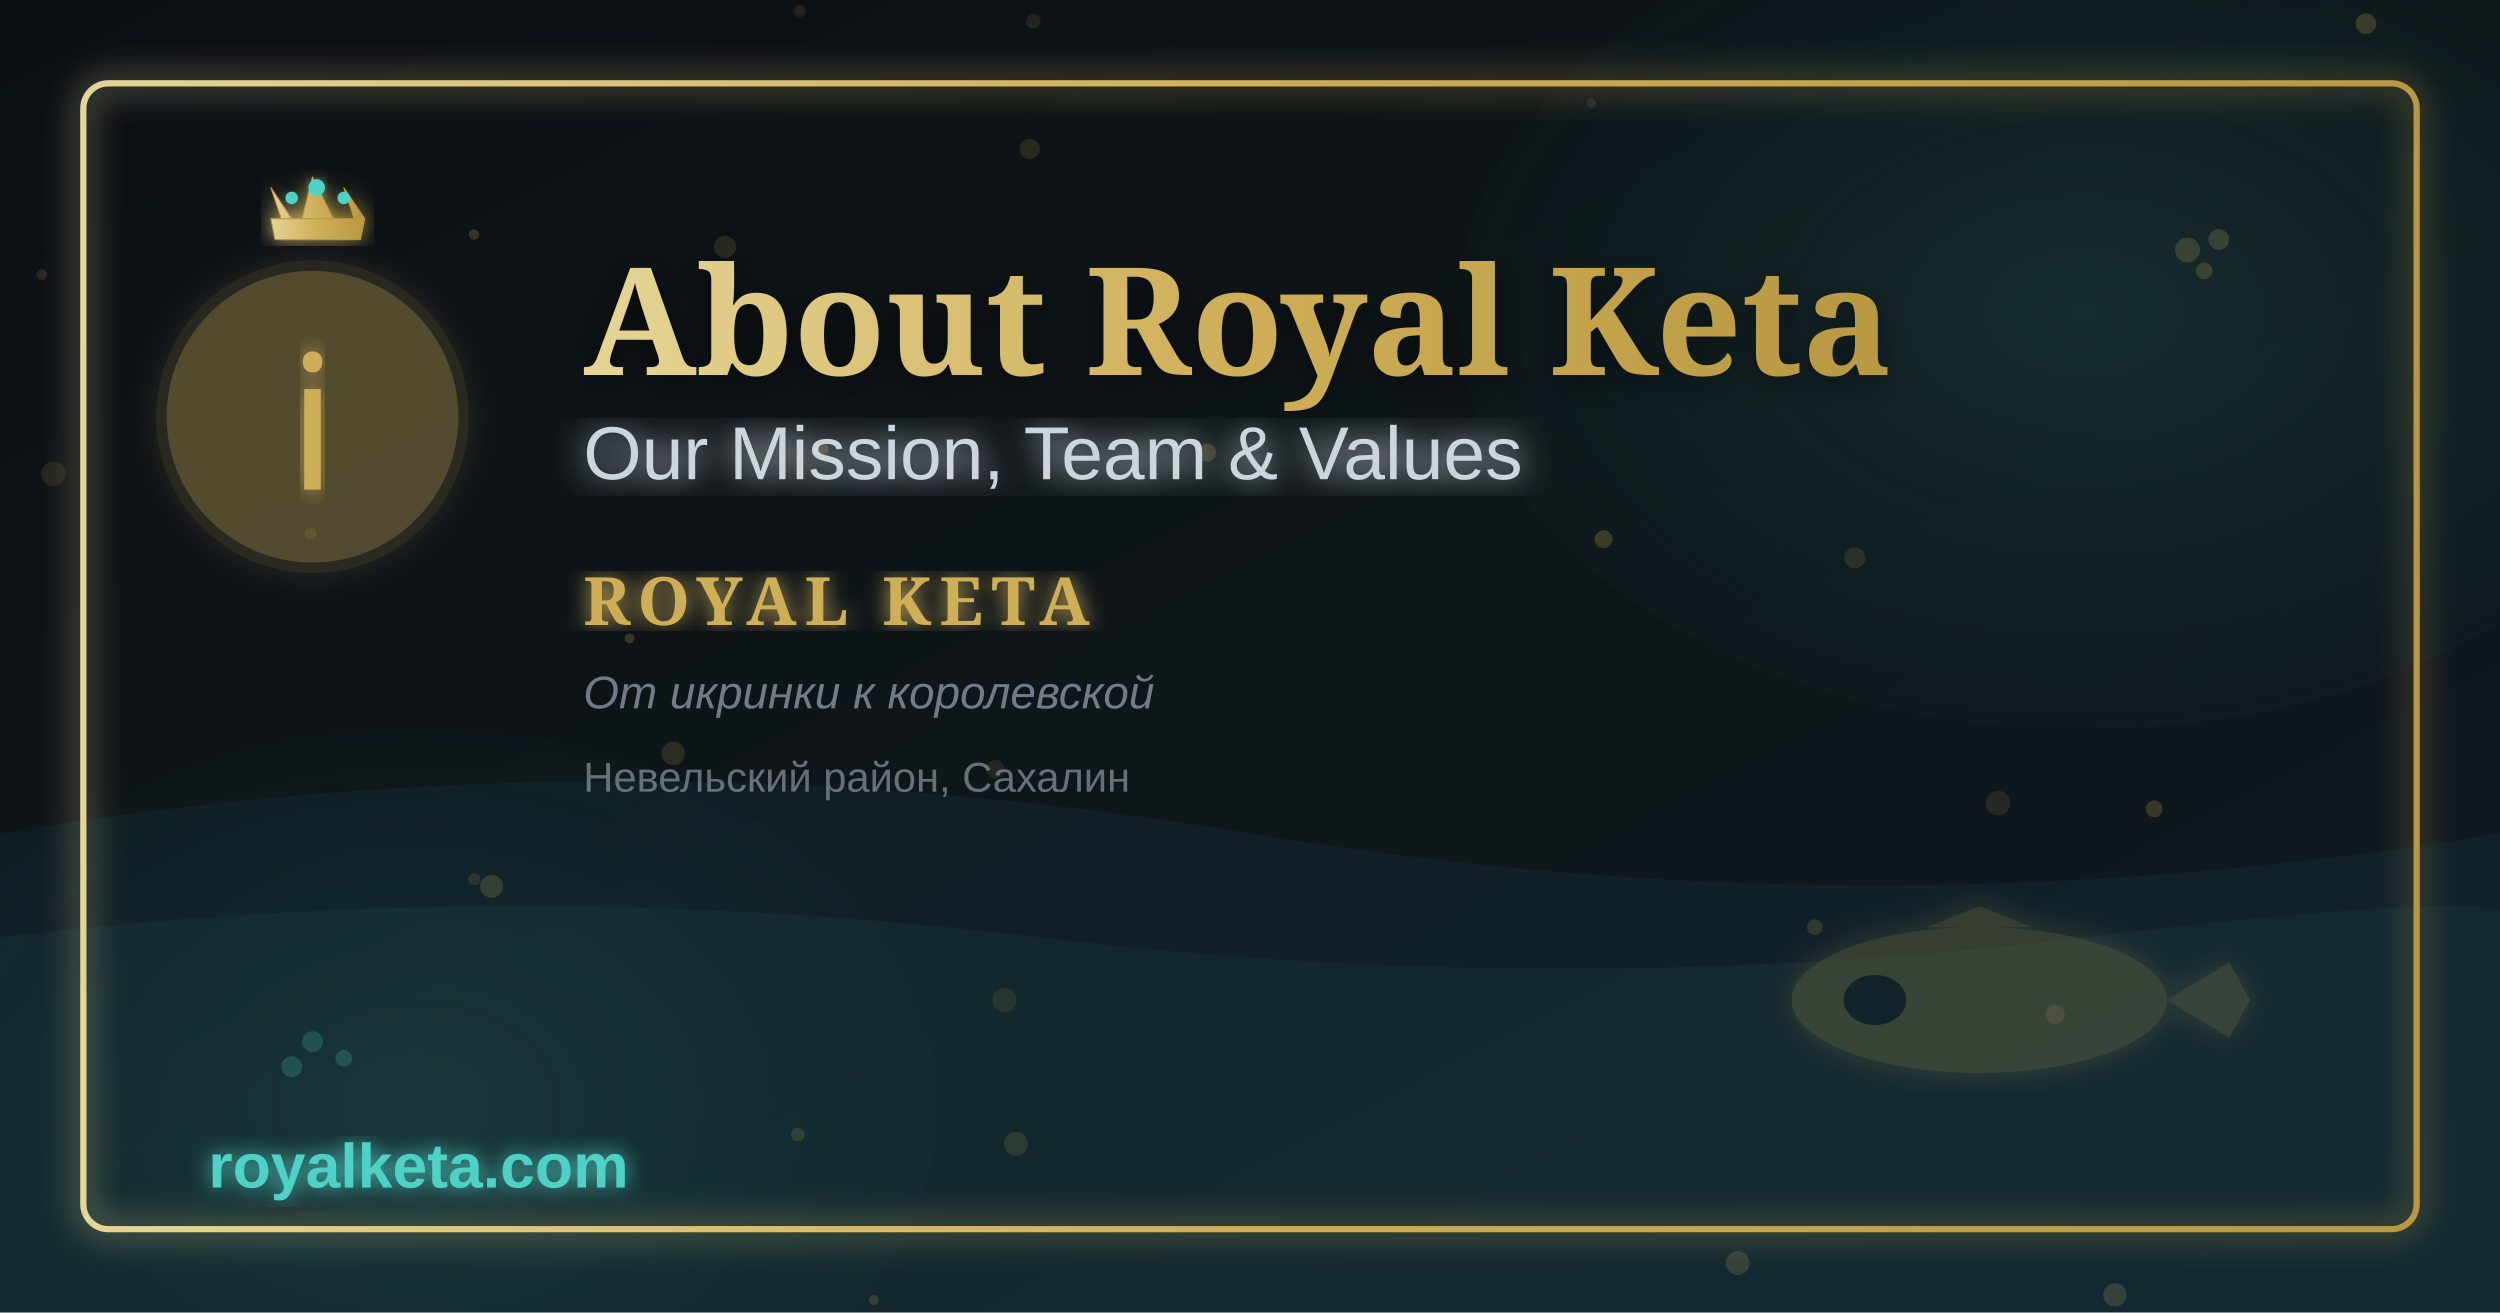
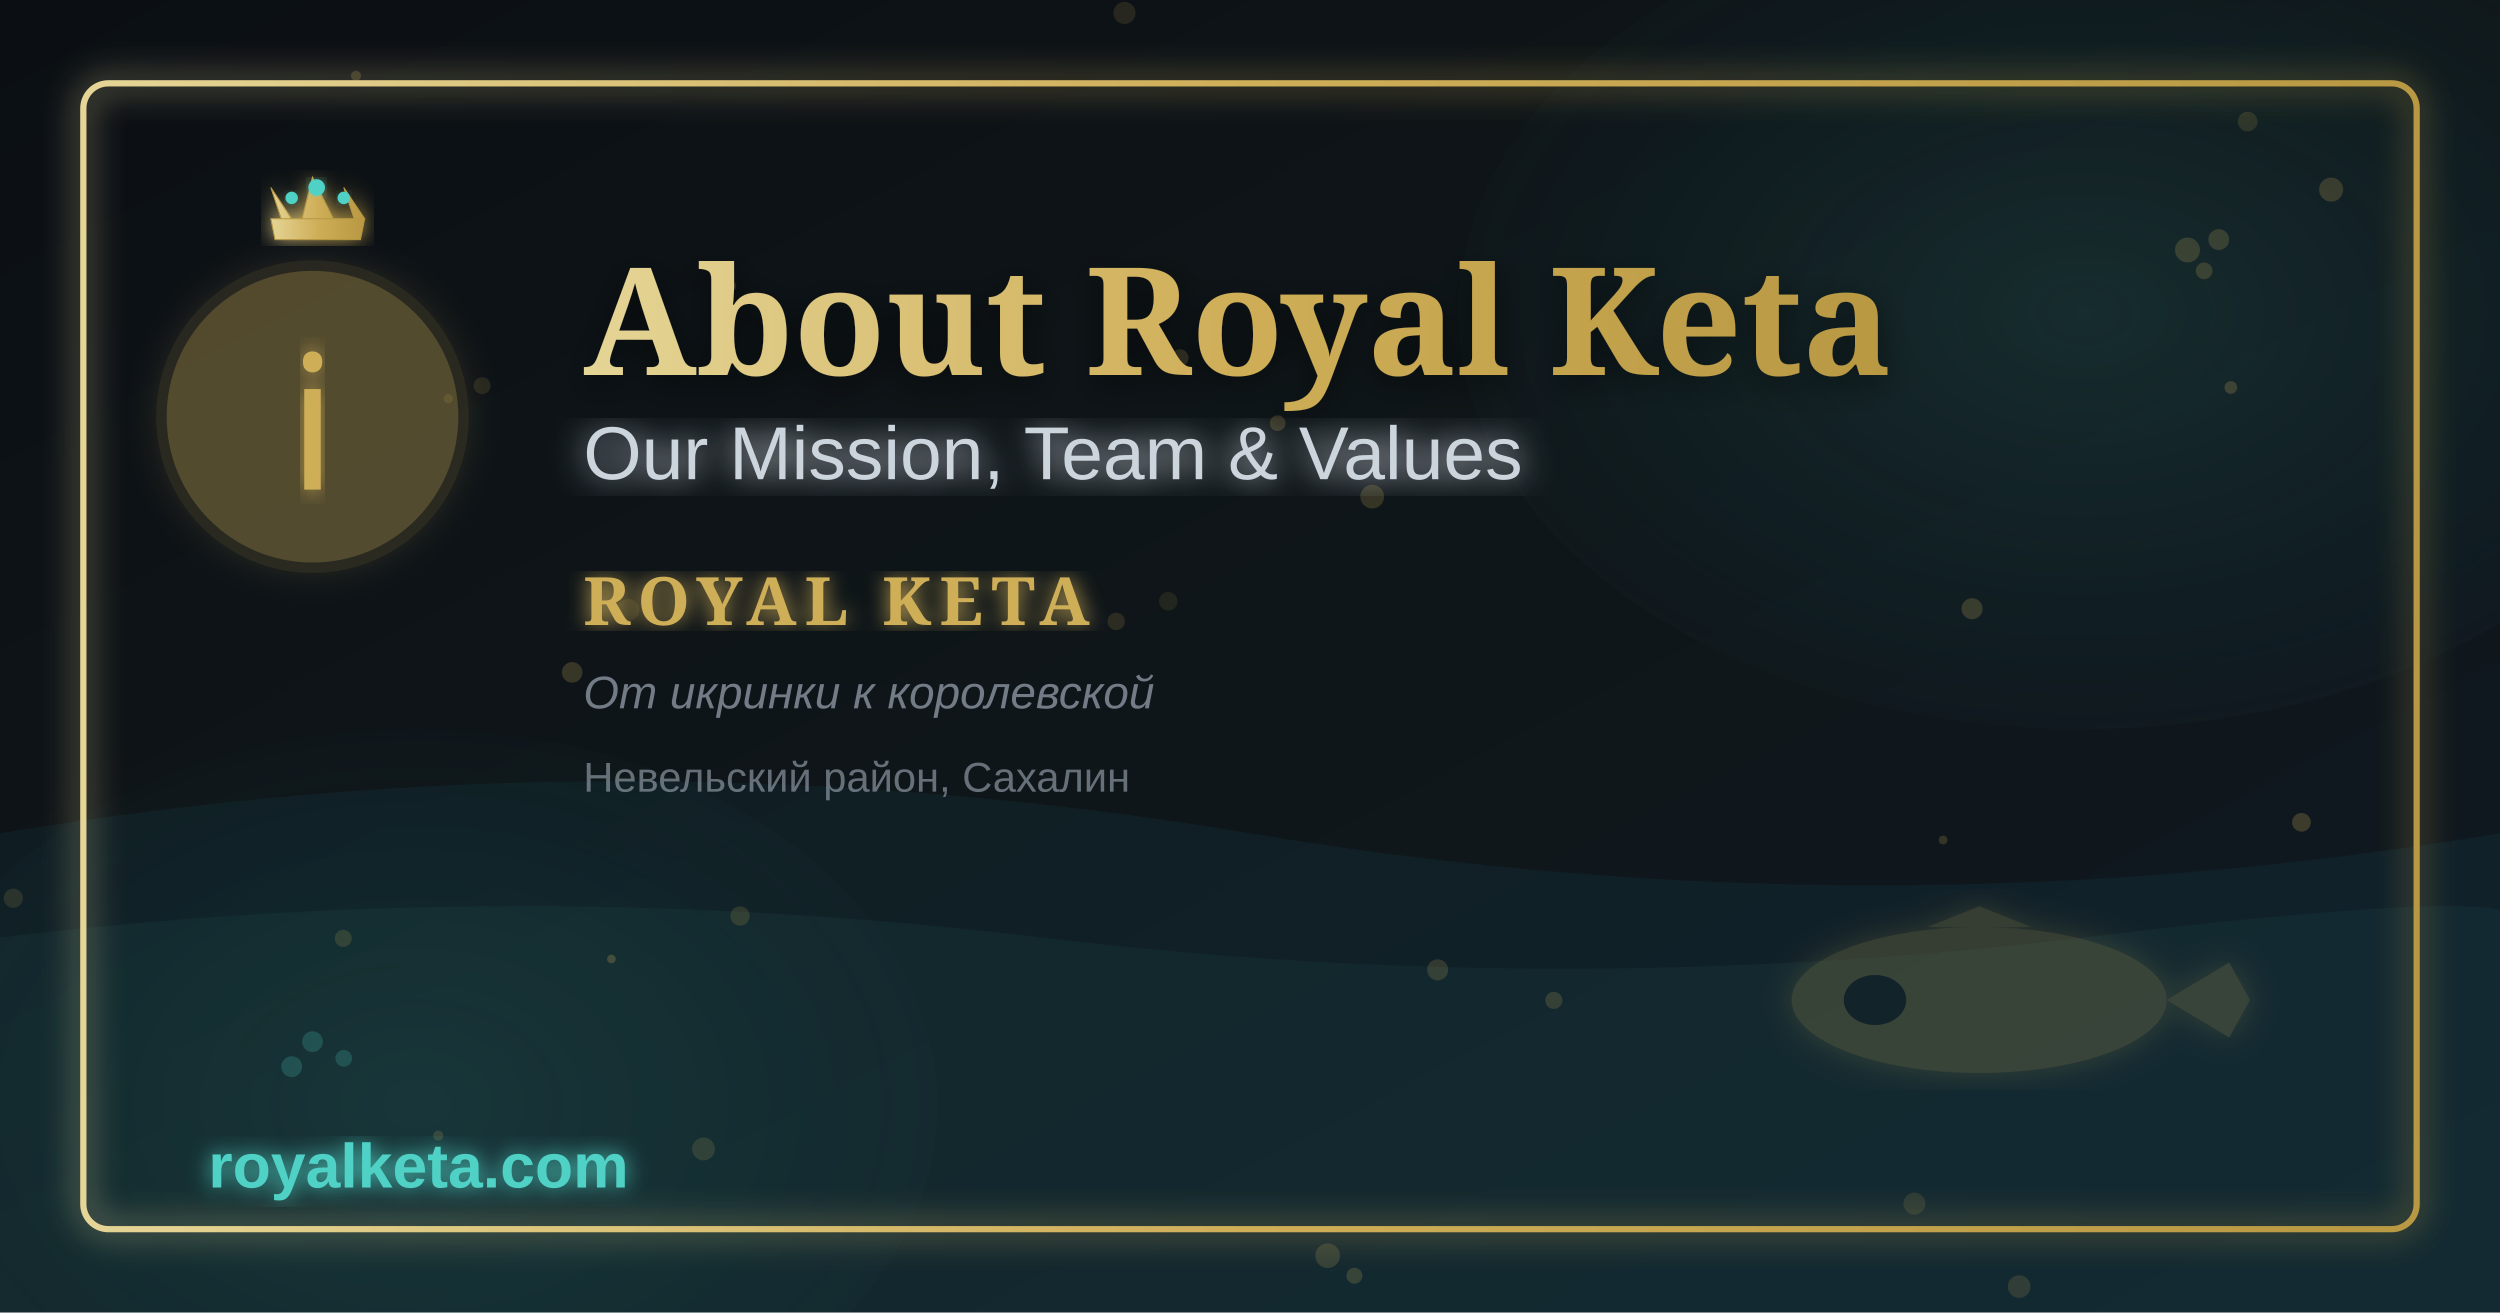
<svg xmlns="http://www.w3.org/2000/svg" width="1200" height="630">
  <defs>
    <linearGradient id="bgGradient" x1="0%" y1="0%" x2="100%" y2="100%">
      <stop offset="0%" style="stop-color:#0B0F14;stop-opacity:1" />
      <stop offset="50%" style="stop-color:#0F1619;stop-opacity:1" />
      <stop offset="100%" style="stop-color:#0F1922;stop-opacity:1" />
    </linearGradient>
    <linearGradient id="goldGradient" x1="0%" y1="0%" x2="100%" y2="0%">
      <stop offset="0%" style="stop-color:#E5D596;stop-opacity:1" />
      <stop offset="50%" style="stop-color:#CFAE58;stop-opacity:1" />
      <stop offset="100%" style="stop-color:#B89842;stop-opacity:1" />
    </linearGradient>
    <radialGradient id="oceanGradient" cx="50%" cy="50%" r="50%">
      <stop offset="0%" style="stop-color:#4FD1C5;stop-opacity:0.3" />
      <stop offset="100%" style="stop-color:#1E90A0;stop-opacity:0.05" />
    </radialGradient>
    <filter id="glow">
      <feGaussianBlur stdDeviation="5" result="coloredBlur" />
      <feMerge>
        <feMergeNode in="coloredBlur" />
        <feMergeNode in="SourceGraphic" />
      </feMerge>
    </filter>
    <filter id="softGlow">
      <feGaussianBlur stdDeviation="8" result="coloredBlur" />
      <feMerge>
        <feMergeNode in="coloredBlur" />
        <feMergeNode in="SourceGraphic" />
      </feMerge>
    </filter>
    <filter id="shadow">
      <feDropShadow dx="0" dy="4" stdDeviation="8" flood-color="#000000" flood-opacity="0.5" />
    </filter>
  </defs>
  <rect width="1200" height="630" fill="url(#bgGradient)" />
  <ellipse cx="1000" cy="150" rx="300" ry="200" fill="url(#oceanGradient)" opacity="0.4" />
  <ellipse cx="200" cy="530" rx="250" ry="180" fill="url(#oceanGradient)" opacity="0.3" />
  <path d="M 0 400 Q 300 350 600 400 T 1200 400 L 1200 630 L 0 630 Z" fill="#1E90A0" opacity="0.08" />
  <path d="M 0 450 Q 250 420 500 450 T 1000 450 T 1200 450 L 1200 630 L 0 630 Z" fill="#4FD1C5" opacity="0.05" />
-   <circle cx="579.321" cy="217.22" r="4.317" fill="#CFAE58" opacity="0.201" />
-   <circle cx="1015.164" cy="621.564" r="5.605" fill="#CFAE58" opacity="0.189" />
-   <circle cx="1033.987" cy="388.264" r="4.027" fill="#CFAE58" opacity="0.213" />
-   <circle cx="986.545" cy="486.965" r="4.601" fill="#CFAE58" opacity="0.13" />
-   <circle cx="1135.675" cy="11.375" r="4.96" fill="#CFAE58" opacity="0.226" />
-   <circle cx="400.478" cy="299.412" r="2.075" fill="#CFAE58" opacity="0.12" />
-   <circle cx="419.487" cy="624.075" r="2.409" fill="#CFAE58" opacity="0.186" />
-   <circle cx="149.126" cy="256.289" r="2.775" fill="#CFAE58" opacity="0.123" />
-   <circle cx="482.184" cy="480.08" r="5.805" fill="#CFAE58" opacity="0.107" />
-   <circle cx="494.345" cy="71.513" r="4.871" fill="#CFAE58" opacity="0.141" />
-   <circle cx="871.107" cy="445.037" r="3.761" fill="#CFAE58" opacity="0.171" />
-   <circle cx="227.518" cy="112.538" r="2.527" fill="#CFAE58" opacity="0.211" />
-   <circle cx="383.932" cy="5.338" r="2.9" fill="#CFAE58" opacity="0.11" />
-   <circle cx="235.965" cy="425.435" r="5.506" fill="#CFAE58" opacity="0.192" />
-   <circle cx="302.179" cy="306.424" r="2.358" fill="#CFAE58" opacity="0.215" />
-   <circle cx="495.983" cy="10.222" r="3.489" fill="#CFAE58" opacity="0.114" />
-   <circle cx="227.678" cy="421.984" r="2.944" fill="#CFAE58" opacity="0.129" />
-   <circle cx="382.955" cy="544.569" r="3.272" fill="#CFAE58" opacity="0.154" />
-   <circle cx="347.995" cy="118.57" r="5.321" fill="#CFAE58" opacity="0.138" />
-   <circle cx="890.378" cy="267.779" r="5.052" fill="#CFAE58" opacity="0.135" />
-   <circle cx="477.73" cy="369.159" r="4.4" fill="#CFAE58" opacity="0.112" />
-   <circle cx="959.001" cy="385.464" r="5.895" fill="#CFAE58" opacity="0.118" />
-   <circle cx="25.61" cy="227.387" r="5.892" fill="#CFAE58" opacity="0.119" />
-   <circle cx="834.105" cy="606.276" r="5.718" fill="#CFAE58" opacity="0.188" />
-   <circle cx="323.182" cy="361.678" r="5.635" fill="#CFAE58" opacity="0.157" />
-   <circle cx="769.694" cy="258.818" r="4.302" fill="#CFAE58" opacity="0.229" />
-   <circle cx="487.651" cy="549.074" r="5.719" fill="#CFAE58" opacity="0.145" />
-   <circle cx="20.054" cy="131.768" r="2.55" fill="#CFAE58" opacity="0.146" />
-   <circle cx="763.79" cy="49.574" r="2.303" fill="#CFAE58" opacity="0.117" />
-   <circle cx="395.378" cy="215.418" r="2.502" fill="#CFAE58" opacity="0.228" />
+   <circle cx="969.204" cy="617.555" r="5.44" fill="#CFAE58" opacity="0.159" />
+   <circle cx="658.655" cy="238.373" r="5.706" fill="#CFAE58" opacity="0.202" />
+   <circle cx="164.758" cy="450.419" r="4.081" fill="#CFAE58" opacity="0.163" />
+   <circle cx="745.843" cy="480.18" r="4.119" fill="#CFAE58" opacity="0.182" />
+   <circle cx="301.626" cy="292.744" r="5.243" fill="#CFAE58" opacity="0.11" />
+   <circle cx="337.691" cy="551.497" r="5.493" fill="#CFAE58" opacity="0.159" />
+   <circle cx="560.77" cy="288.598" r="4.445" fill="#CFAE58" opacity="0.108" />
+   <circle cx="1118.942" cy="91.021" r="5.771" fill="#CFAE58" opacity="0.209" />
+   <circle cx="650.114" cy="612.345" r="3.836" fill="#CFAE58" opacity="0.2" />
+   <circle cx="6.365" cy="431.157" r="4.617" fill="#CFAE58" opacity="0.14" />
+   <circle cx="918.913" cy="577.714" r="5.268" fill="#CFAE58" opacity="0.13" />
+   <circle cx="637.27" cy="602.738" r="5.922" fill="#CFAE58" opacity="0.179" />
+   <circle cx="539.737" cy="6.228" r="5.302" fill="#CFAE58" opacity="0.133" />
+   <circle cx="351.033" cy="137.397" r="2.399" fill="#CFAE58" opacity="0.175" />
+   <circle cx="355.229" cy="439.687" r="4.633" fill="#CFAE58" opacity="0.165" />
+   <circle cx="946.596" cy="292.178" r="5.066" fill="#CFAE58" opacity="0.211" />
+   <circle cx="1070.799" cy="185.981" r="3.039" fill="#CFAE58" opacity="0.219" />
+   <circle cx="293.473" cy="460.329" r="2.073" fill="#CFAE58" opacity="0.248" />
+   <circle cx="1078.87" cy="58.361" r="4.727" fill="#CFAE58" opacity="0.149" />
+   <circle cx="1104.697" cy="394.717" r="4.484" fill="#CFAE58" opacity="0.245" />
+   <circle cx="613.273" cy="203.136" r="3.785" fill="#CFAE58" opacity="0.207" />
+   <circle cx="566.38" cy="171.782" r="4.142" fill="#CFAE58" opacity="0.212" />
+   <circle cx="215.144" cy="191.371" r="2.225" fill="#CFAE58" opacity="0.135" />
+   <circle cx="170.862" cy="36.345" r="2.417" fill="#CFAE58" opacity="0.219" />
+   <circle cx="535.769" cy="298.272" r="4.198" fill="#CFAE58" opacity="0.151" />
+   <circle cx="690.077" cy="465.519" r="5.057" fill="#CFAE58" opacity="0.183" />
+   <circle cx="274.64" cy="322.739" r="4.953" fill="#CFAE58" opacity="0.218" />
+   <circle cx="932.686" cy="403.205" r="2.115" fill="#CFAE58" opacity="0.198" />
+   <circle cx="210.353" cy="545.084" r="2.432" fill="#CFAE58" opacity="0.173" />
+   <circle cx="231.425" cy="185.141" r="4.064" fill="#CFAE58" opacity="0.129" />
  <rect x="40" y="40" width="1120" height="550" fill="none" stroke="url(#goldGradient)" stroke-width="3" rx="12" filter="url(#softGlow)" />
  <circle cx="150" cy="200" r="75" fill="#CFAE58" opacity="0.15" filter="url(#softGlow)" />
  <circle cx="150" cy="200" r="70" fill="#CFAE58" opacity="0.25" />
  <text x="150" y="235" font-size="90" text-anchor="middle" fill="#CFAE58" filter="url(#glow)">ℹ️</text>
  <g transform="translate(100, 70)">
    <path d="M 30 20 L 40 35 L 35 35 Z M 50 15 L 60 35 L 45 35 Z M 65 20 L 75 35 L 70 35 Z M 30 35 L 75 35 L 73 45 L 32 45 Z" fill="url(#goldGradient)" filter="url(#glow)" stroke="#B89842" stroke-width="0.5" />
    <circle cx="40" cy="25" r="3" fill="#4FD1C5" filter="url(#glow)" />
    <circle cx="52" cy="20" r="4" fill="#4FD1C5" filter="url(#glow)" />
    <circle cx="65" cy="25" r="3" fill="#4FD1C5" filter="url(#glow)" />
  </g>
  <text x="280" y="180" font-family="Georgia, serif" font-size="72" font-weight="bold" fill="url(#goldGradient)" filter="url(#shadow)">About Royal Keta</text>
  <text x="280" y="230" font-family="Arial, sans-serif" font-size="36" fill="#D6DEE6" opacity="0.95" filter="url(#softGlow)">Our Mission, Team &amp; Values</text>
  <text x="280" y="300" font-family="Georgia, serif" font-size="32" font-weight="bold" fill="#CFAE58" letter-spacing="4" filter="url(#glow)">ROYAL KETA</text>
  <text x="280" y="340" font-family="Arial, sans-serif" font-size="22" font-style="italic" fill="#8B95A1" opacity="0.8">От икринки к королевской</text>
  <text x="280" y="380" font-family="Arial, sans-serif" font-size="20" fill="#8B95A1" opacity="0.7">Невельский район, Сахалин</text>
  <text x="100" y="570" font-family="Arial, sans-serif" font-size="30" font-weight="bold" fill="#4FD1C5" filter="url(#glow)">royalketa.com</text>
  <g transform="translate(950, 480)" opacity="0.2" filter="url(#softGlow)">
    <ellipse cx="0" cy="0" rx="90" ry="35" fill="#CFAE58" />
    <path d="M 90 0 L 120 -18 L 130 0 L 120 18 Z" fill="#CFAE58" />
    <path d="M -25 -35 L 0 -45 L 25 -35 Z" fill="#CFAE58" />
    <ellipse cx="-50" cy="0" rx="15" ry="12" fill="#0B0F14" />
  </g>
  <g opacity="0.2">
    <circle cx="1050" cy="120" r="6" fill="#CFAE58" />
    <circle cx="1065" cy="115" r="5" fill="#CFAE58" />
    <circle cx="1058" cy="130" r="4" fill="#CFAE58" />
    <circle cx="150" cy="500" r="5" fill="#4FD1C5" />
    <circle cx="165" cy="508" r="4" fill="#4FD1C5" />
    <circle cx="140" cy="512" r="5" fill="#4FD1C5" />
  </g>
</svg>
